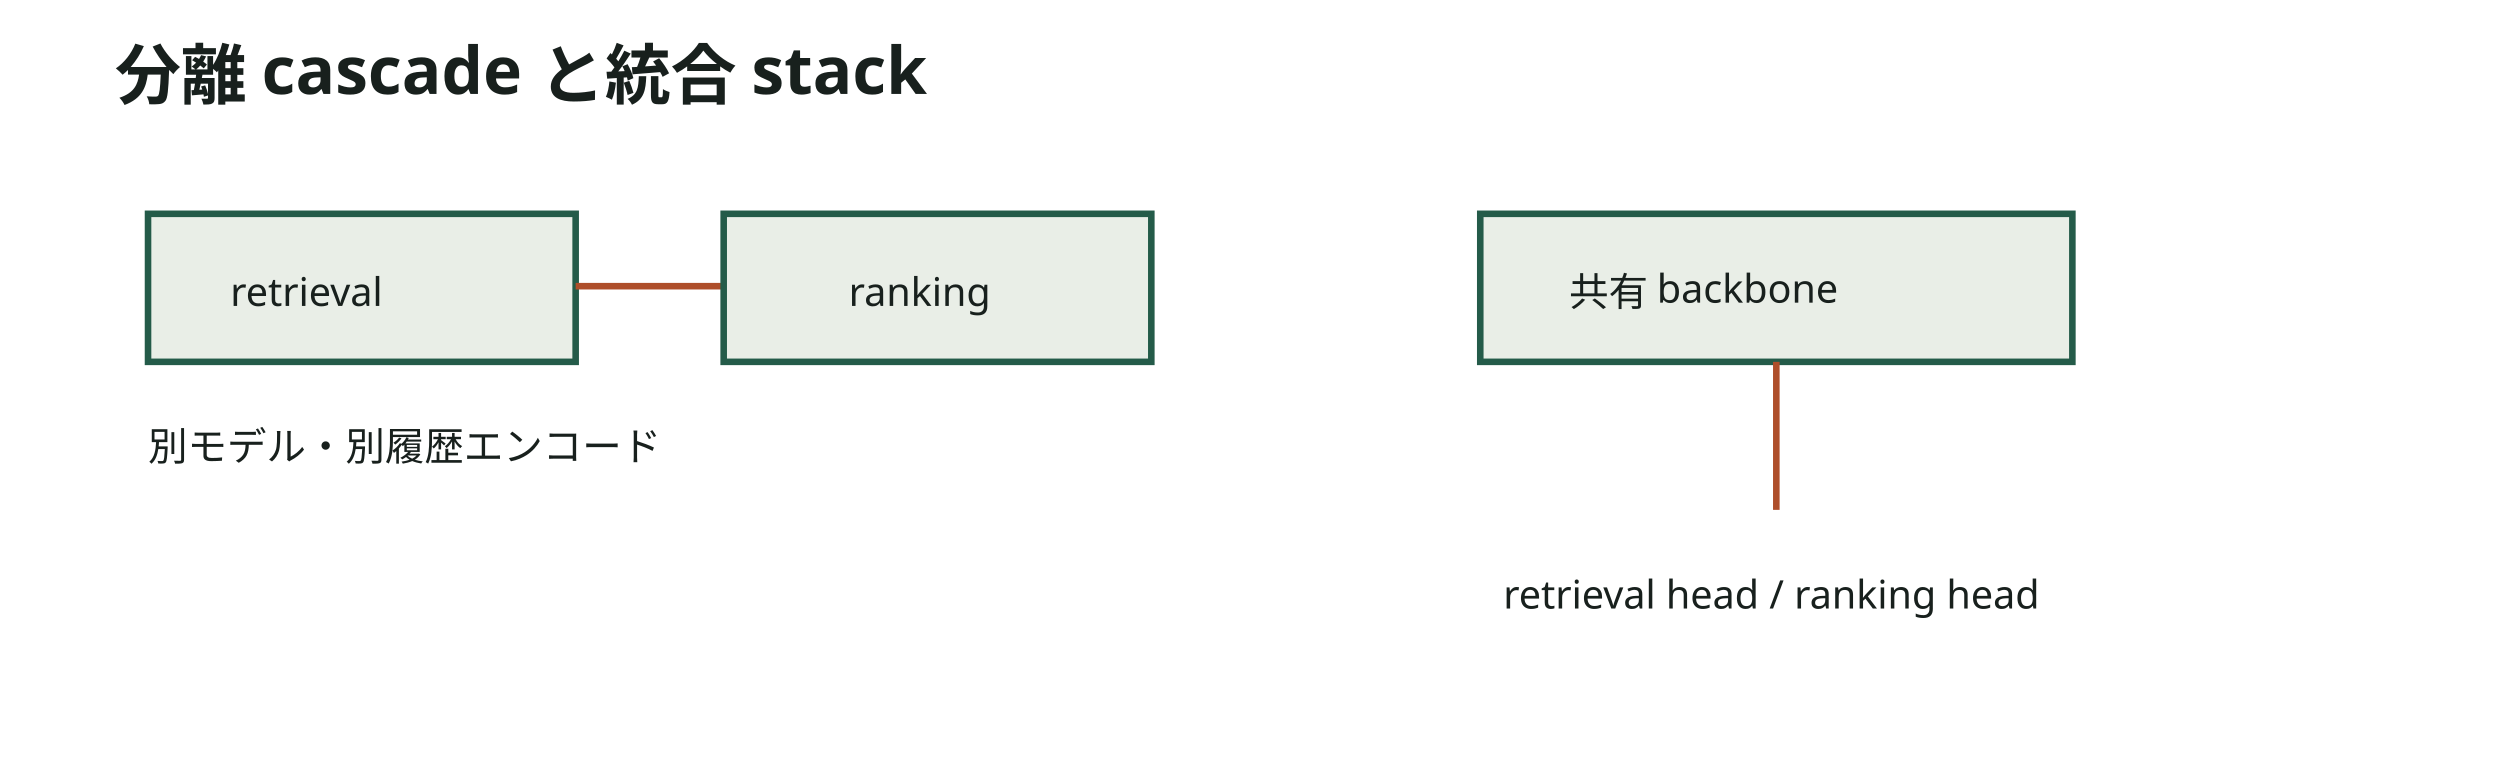
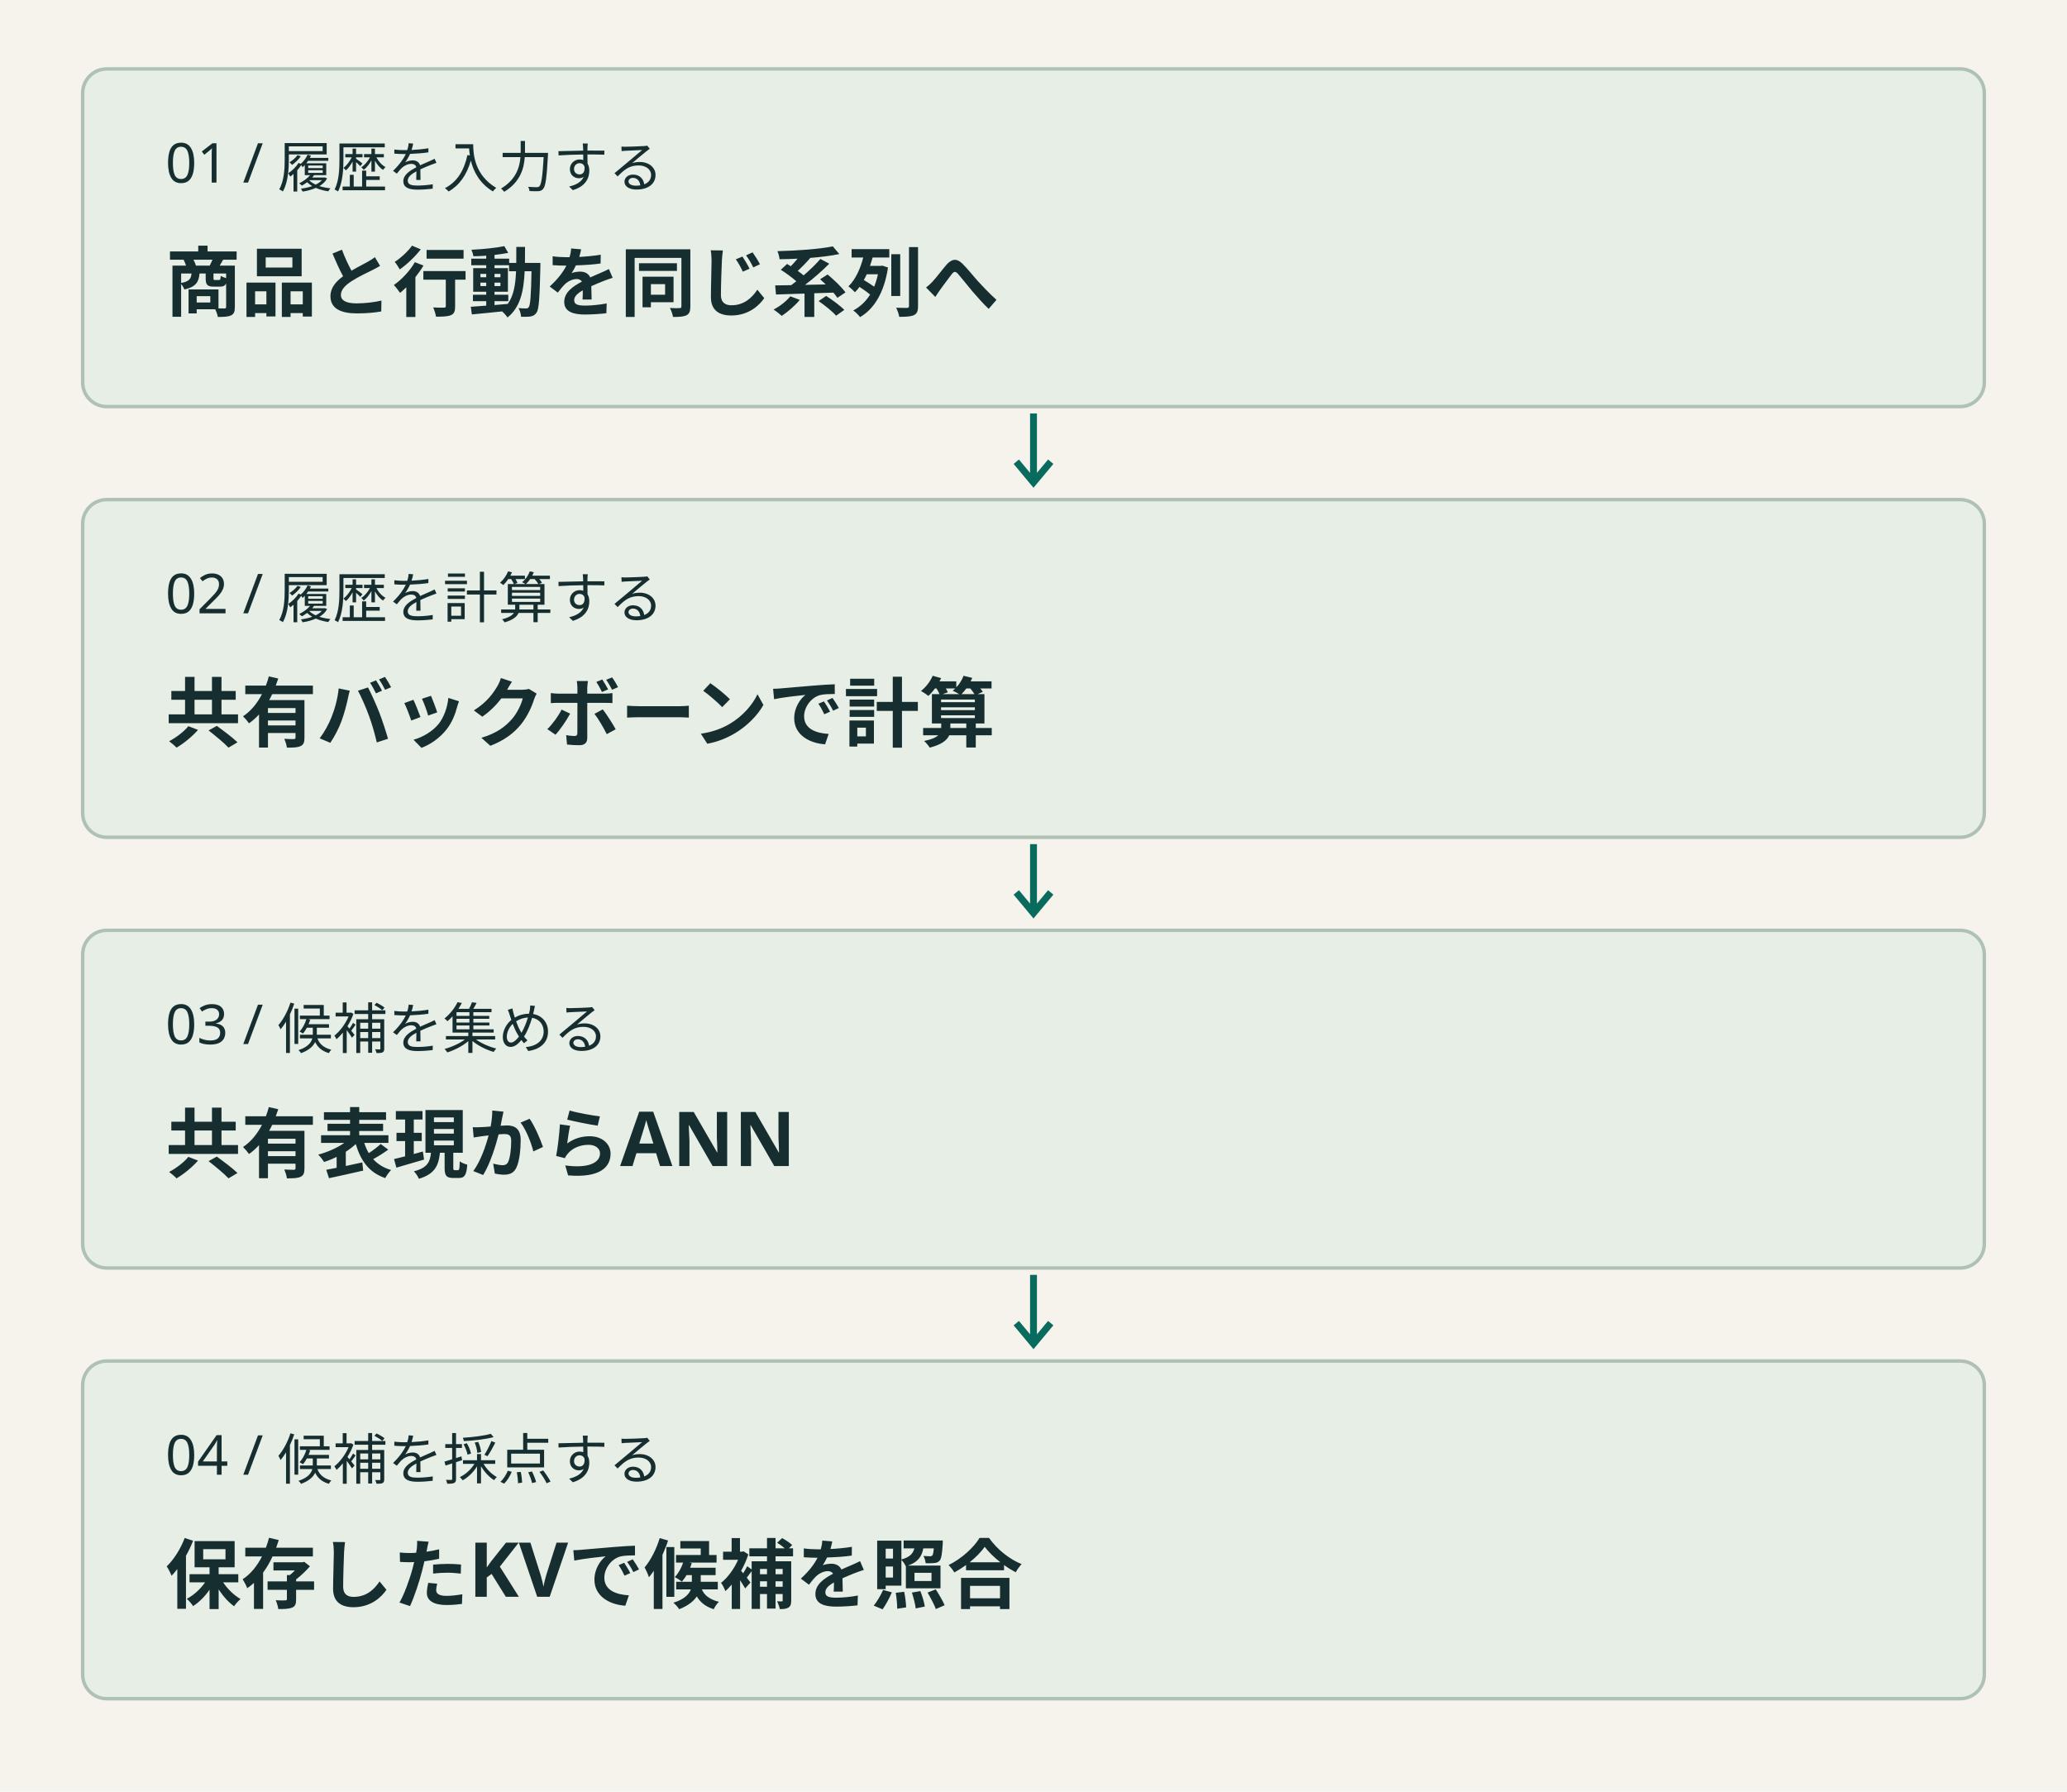
- <svg xmlns="http://www.w3.org/2000/svg" width="760" height="230">
-   <style>text{font-family:sans-serif;fill:#18201d}.b{fill:#e9eee7;stroke:#245b49;stroke-width:2}.a{stroke:#ae4e2a;stroke-width:2}</style>
-   <text x="35" y="30" font-size="20" font-weight="bold">分離 cascade と統合 stack</text>
-   <rect class="b" x="45" y="65" width="130" height="45" />
-   <text x="70" y="93">retrieval</text>
-   <path class="a" d="M175 87h45" />
-   <rect class="b" x="220" y="65" width="130" height="45" />
-   <text x="258" y="93">ranking</text>
-   <text x="45" y="140">別モデル・別履歴エンコード</text>
-   <rect class="b" x="450" y="65" width="180" height="45" />
-   <text x="477" y="93">共有 backbone</text>
-   <path class="a" d="M540 110v45" />
-   <text x="457" y="185">retrieval head / ranking head</text>
+ <svg xmlns="http://www.w3.org/2000/svg" viewBox="0 0 600 520" role="img" aria-labelledby="title">
+   <rect width="600" height="520" fill="#f5f3ec" />
+   <g font-family="sans-serif" fill="#172e30">
+     <rect x="24" y="20" width="552" height="98" rx="7" fill="#e6eee5" stroke="#afc1b4" />
+     <text x="48" y="53" font-size="16">01 / 履歴を入力する</text>
+     <text x="48" y="90" font-size="22" font-weight="bold">商品と行動を同じ系列へ</text>
+     <path d="M300 120 v20 m-5 -6 l5 6 5 -6" fill="none" stroke="#086b5e" stroke-width="2" />
+     <rect x="24" y="145" width="552" height="98" rx="7" fill="#e6eee5" stroke="#afc1b4" />
+     <text x="48" y="178" font-size="16">02 / 履歴を計算する</text>
+     <text x="48" y="215" font-size="22" font-weight="bold">共有バックボーンで計算</text>
+     <path d="M300 245 v20 m-5 -6 l5 6 5 -6" fill="none" stroke="#086b5e" stroke-width="2" />
+     <rect x="24" y="270" width="552" height="98" rx="7" fill="#e6eee5" stroke="#afc1b4" />
+     <text x="48" y="303" font-size="16">03 / 候補を集める</text>
+     <text x="48" y="340" font-size="22" font-weight="bold">共有表現からANN</text>
+     <path d="M300 370 v20 m-5 -6 l5 6 5 -6" fill="none" stroke="#086b5e" stroke-width="2" />
+     <rect x="24" y="395" width="552" height="98" rx="7" fill="#e6eee5" stroke="#afc1b4" />
+     <text x="48" y="428" font-size="16">04 / 候補を採点する</text>
+     <text x="48" y="465" font-size="22" font-weight="bold">保存したKVで候補を照合</text>
+   </g>
</svg>
